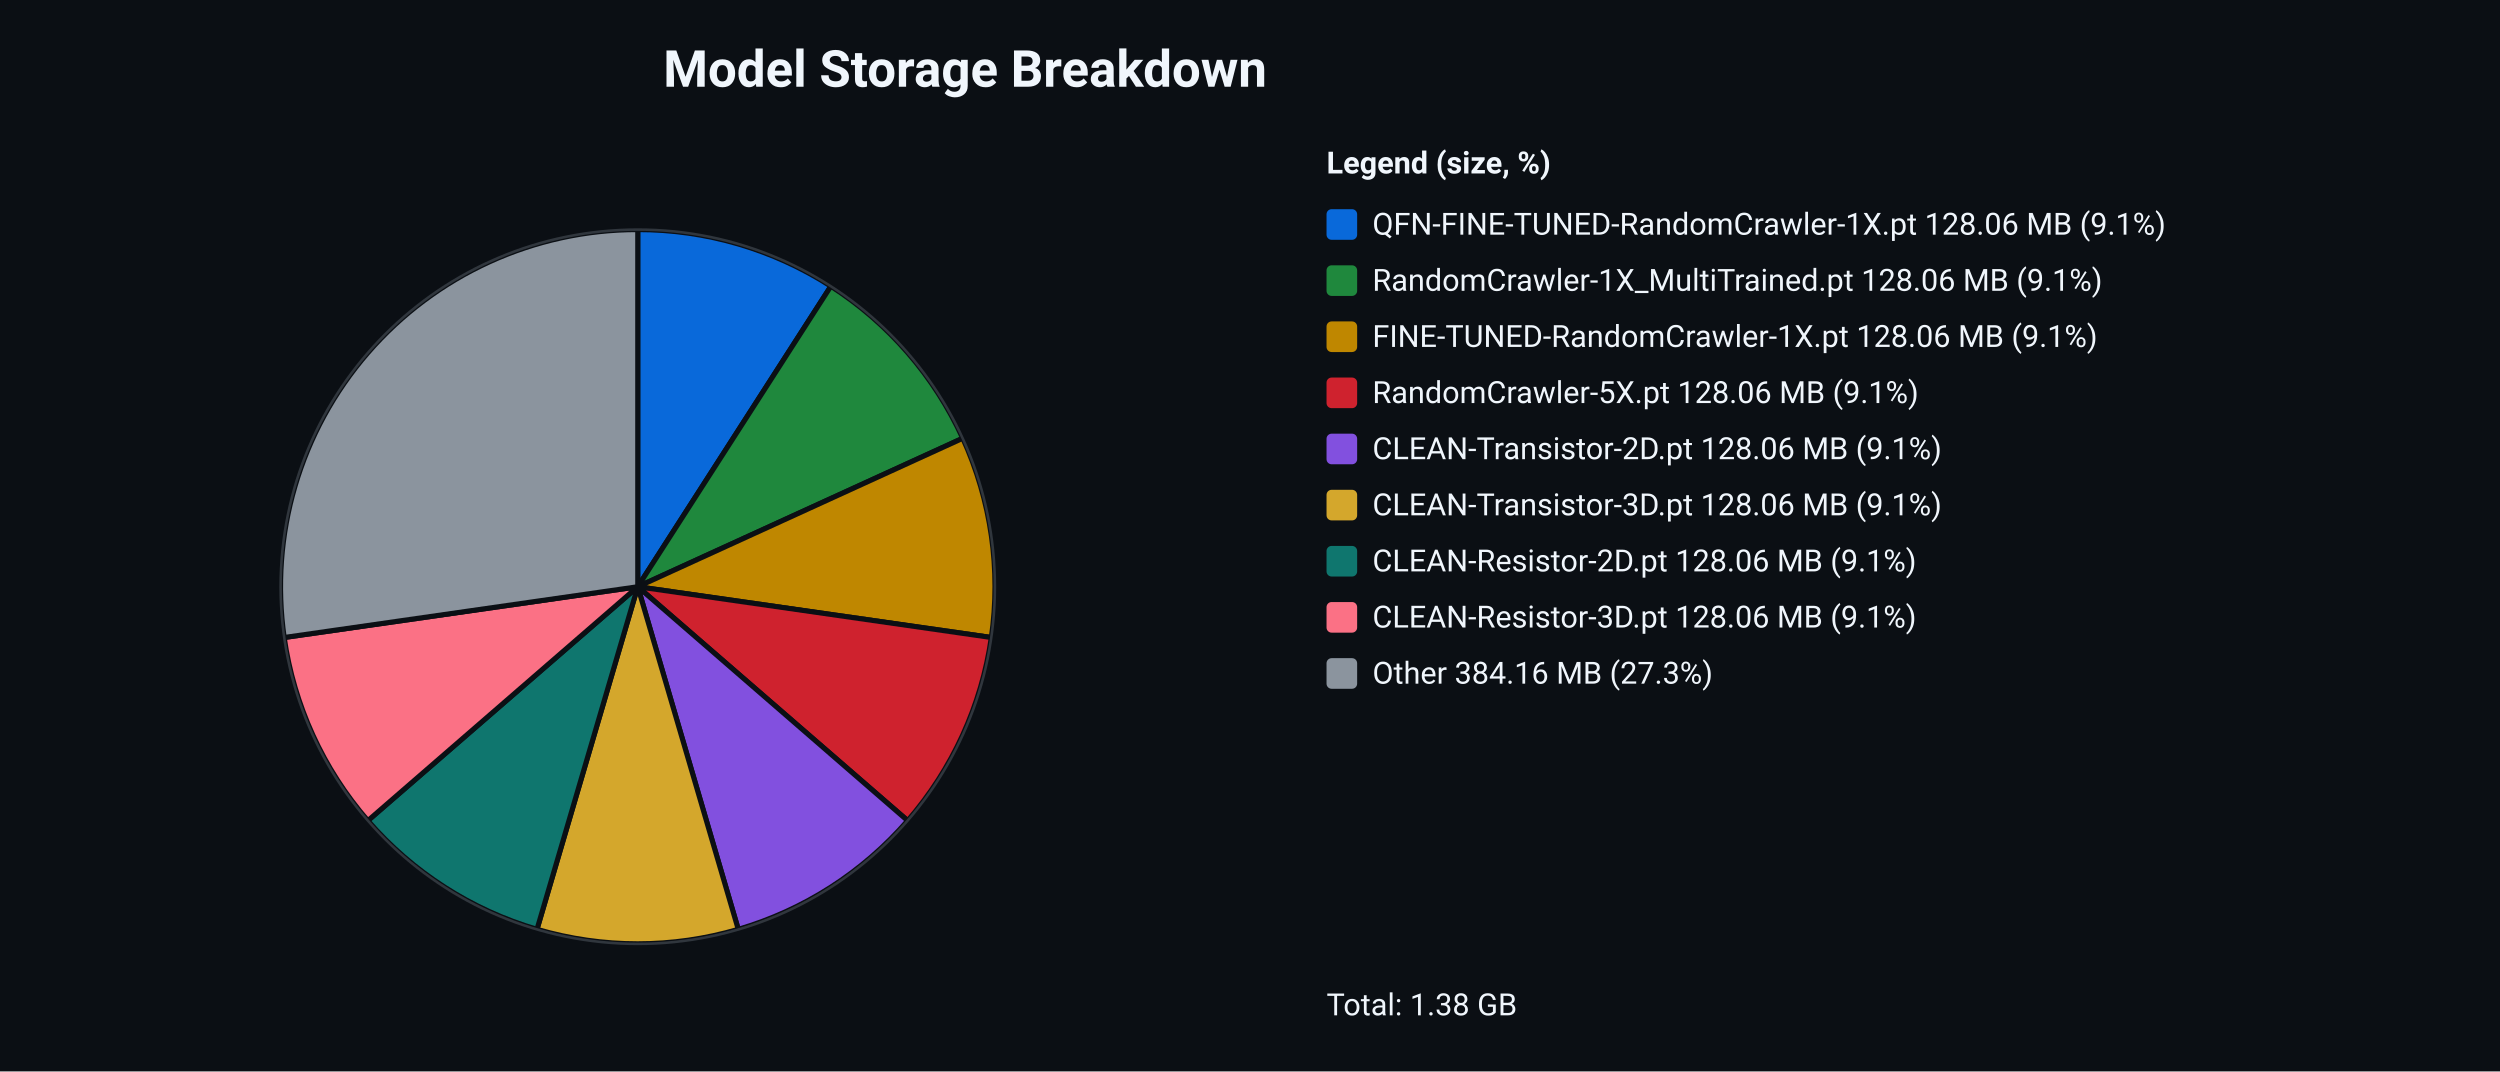
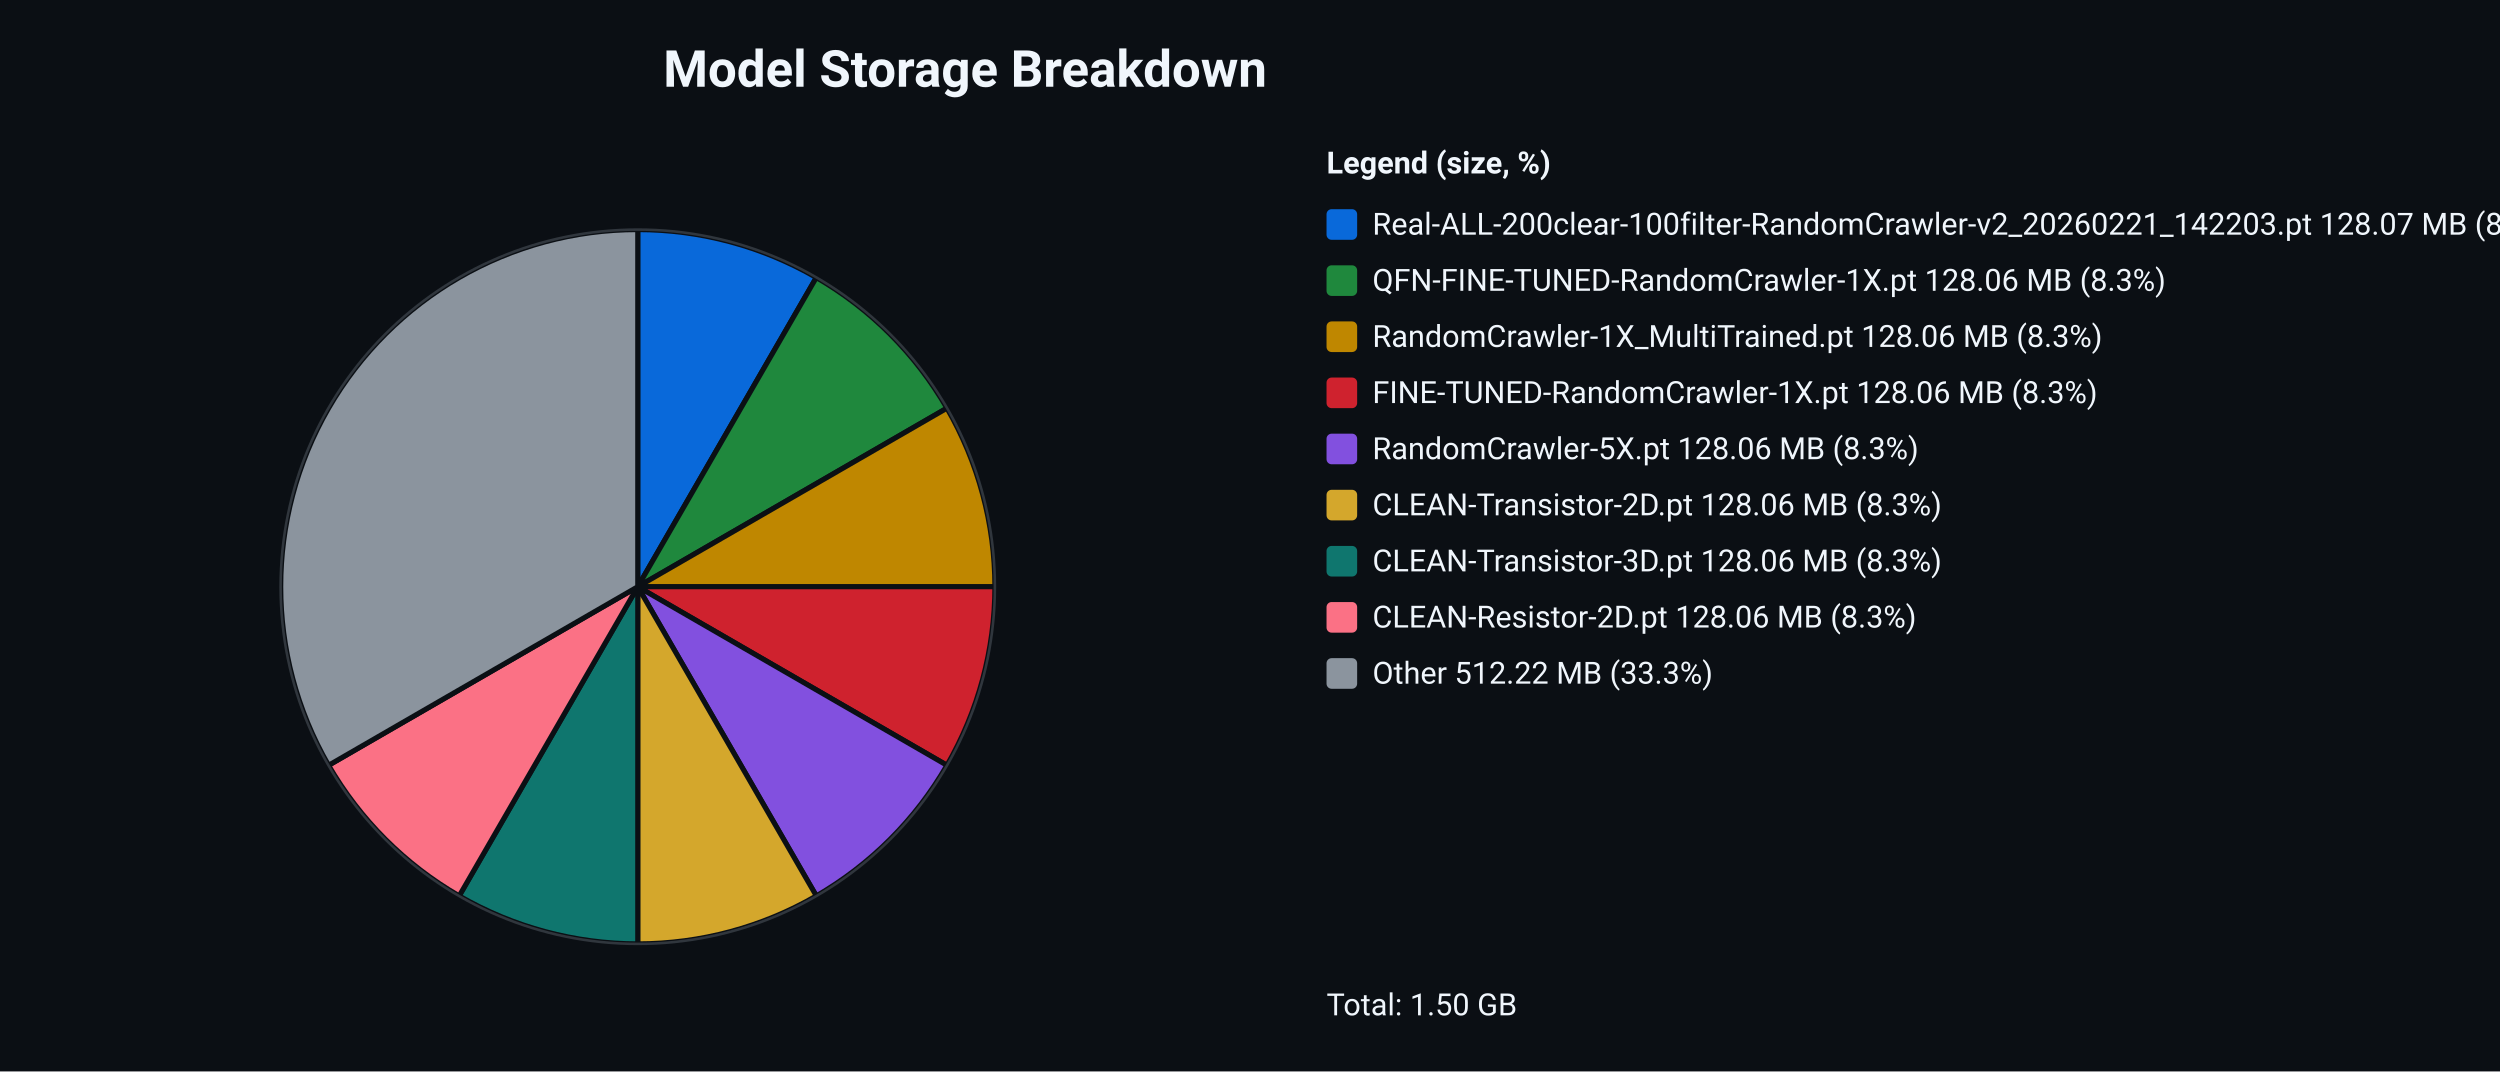
<svg xmlns="http://www.w3.org/2000/svg" width="980" height="420" viewBox="0 0 980 420">
  <rect x="0" y="0" width="980" height="420" fill="#0b0f14" />
  <text x="260" y="34" font-family="ui-sans-serif, system-ui, -apple-system, Segoe UI, Roboto, Arial" font-size="20" font-weight="700" fill="#f0f6fc">Model Storage Breakdown</text>
-   <path d="M 250.0 230.0 L 250.0 90.0 A 140.0 140.0 0 0 1 325.7 112.2 Z" fill="#0969da" stroke="#0b0f14" stroke-width="2" />
-   <path d="M 250.0 230.0 L 325.7 112.2 A 140.0 140.0 0 0 1 377.4 171.8 Z" fill="#1f883d" stroke="#0b0f14" stroke-width="2" />
-   <path d="M 250.0 230.0 L 377.4 171.8 A 140.0 140.0 0 0 1 388.6 249.9 Z" fill="#bf8700" stroke="#0b0f14" stroke-width="2" />
-   <path d="M 250.0 230.0 L 388.6 249.9 A 140.0 140.0 0 0 1 355.8 321.7 Z" fill="#cf222e" stroke="#0b0f14" stroke-width="2" />
-   <path d="M 250.0 230.0 L 355.8 321.7 A 140.0 140.0 0 0 1 289.4 364.3 Z" fill="#8250df" stroke="#0b0f14" stroke-width="2" />
-   <path d="M 250.0 230.0 L 289.4 364.3 A 140.0 140.0 0 0 1 210.5 364.3 Z" fill="#d4a72c" stroke="#0b0f14" stroke-width="2" />
-   <path d="M 250.0 230.0 L 210.5 364.3 A 140.0 140.0 0 0 1 144.2 321.7 Z" fill="#0f766e" stroke="#0b0f14" stroke-width="2" />
-   <path d="M 250.0 230.0 L 144.2 321.7 A 140.0 140.0 0 0 1 111.4 249.9 Z" fill="#fb7185" stroke="#0b0f14" stroke-width="2" />
-   <path d="M 250.0 230.0 L 111.4 249.9 A 140.0 140.0 0 0 1 250.0 90.0 Z" fill="#8b949e" stroke="#0b0f14" stroke-width="2" />
+   <path d="M 250.0 230.0 L 250.0 90.0 A 140.0 140.0 0 0 1 320.0 108.8 Z" fill="#0969da" stroke="#0b0f14" stroke-width="2" />
+   <path d="M 250.0 230.0 L 320.0 108.8 A 140.0 140.0 0 0 1 371.2 160.0 Z" fill="#1f883d" stroke="#0b0f14" stroke-width="2" />
+   <path d="M 250.0 230.0 L 371.2 160.0 A 140.0 140.0 0 0 1 390.0 230.0 Z" fill="#bf8700" stroke="#0b0f14" stroke-width="2" />
+   <path d="M 250.0 230.0 L 390.0 230.0 A 140.0 140.0 0 0 1 371.2 300.0 Z" fill="#cf222e" stroke="#0b0f14" stroke-width="2" />
+   <path d="M 250.0 230.0 L 371.2 300.0 A 140.0 140.0 0 0 1 320.0 351.2 Z" fill="#8250df" stroke="#0b0f14" stroke-width="2" />
+   <path d="M 250.0 230.0 L 320.0 351.2 A 140.0 140.0 0 0 1 250.0 370.0 Z" fill="#d4a72c" stroke="#0b0f14" stroke-width="2" />
+   <path d="M 250.0 230.0 L 250.0 370.0 A 140.0 140.0 0 0 1 180.0 351.2 Z" fill="#0f766e" stroke="#0b0f14" stroke-width="2" />
+   <path d="M 250.0 230.0 L 180.0 351.2 A 140.0 140.0 0 0 1 128.8 300.0 Z" fill="#fb7185" stroke="#0b0f14" stroke-width="2" />
+   <path d="M 250.0 230.0 L 128.8 300.0 A 140.0 140.0 0 0 1 250.0 90.0 Z" fill="#8b949e" stroke="#0b0f14" stroke-width="2" />
  <circle cx="250.0" cy="230.0" r="140.0" fill="none" stroke="#30363d" stroke-width="1" />
  <text x="520.0" y="68.0" font-family="ui-sans-serif, system-ui, -apple-system, Segoe UI, Roboto, Arial" font-size="12" font-weight="700" fill="#f0f6fc">Legend (size, %)</text>
  <rect x="520.0" y="82.0" width="12" height="12" rx="2" fill="#0969da" />
-   <text x="538.0" y="92.0" font-family="ui-sans-serif, system-ui, -apple-system, Segoe UI, Roboto, Arial" font-size="12" fill="#f0f6fc">QFN-FINE-TUNED-RandomCrawler-1X.pt  128.06 MB  (9.1%)</text>
+   <text x="538.0" y="92.0" font-family="ui-sans-serif, system-ui, -apple-system, Segoe UI, Roboto, Arial" font-size="12" fill="#f0f6fc">Real-ALL-200clear-100filter-RandomCrawler-v2_20260221_142203.pt  128.07 MB  (8.3%)</text>
  <rect x="520.0" y="104.0" width="12" height="12" rx="2" fill="#1f883d" />
-   <text x="538.0" y="114.0" font-family="ui-sans-serif, system-ui, -apple-system, Segoe UI, Roboto, Arial" font-size="12" fill="#f0f6fc">RandomCrawler-1X_MultiTrained.pt  128.06 MB  (9.1%)</text>
+   <text x="538.0" y="114.0" font-family="ui-sans-serif, system-ui, -apple-system, Segoe UI, Roboto, Arial" font-size="12" fill="#f0f6fc">QFN-FINE-TUNED-RandomCrawler-1X.pt  128.06 MB  (8.3%)</text>
  <rect x="520.0" y="126.0" width="12" height="12" rx="2" fill="#bf8700" />
-   <text x="538.0" y="136.0" font-family="ui-sans-serif, system-ui, -apple-system, Segoe UI, Roboto, Arial" font-size="12" fill="#f0f6fc">FINE-TUNED-RandomCrawler-1X.pt  128.06 MB  (9.1%)</text>
+   <text x="538.0" y="136.0" font-family="ui-sans-serif, system-ui, -apple-system, Segoe UI, Roboto, Arial" font-size="12" fill="#f0f6fc">RandomCrawler-1X_MultiTrained.pt  128.06 MB  (8.3%)</text>
  <rect x="520.0" y="148.0" width="12" height="12" rx="2" fill="#cf222e" />
-   <text x="538.0" y="158.0" font-family="ui-sans-serif, system-ui, -apple-system, Segoe UI, Roboto, Arial" font-size="12" fill="#f0f6fc">RandomCrawler-5X.pt  128.06 MB  (9.1%)</text>
+   <text x="538.0" y="158.0" font-family="ui-sans-serif, system-ui, -apple-system, Segoe UI, Roboto, Arial" font-size="12" fill="#f0f6fc">FINE-TUNED-RandomCrawler-1X.pt  128.06 MB  (8.3%)</text>
  <rect x="520.0" y="170.0" width="12" height="12" rx="2" fill="#8250df" />
-   <text x="538.0" y="180.0" font-family="ui-sans-serif, system-ui, -apple-system, Segoe UI, Roboto, Arial" font-size="12" fill="#f0f6fc">CLEAN-Transistor-2D.pt  128.06 MB  (9.1%)</text>
+   <text x="538.0" y="180.0" font-family="ui-sans-serif, system-ui, -apple-system, Segoe UI, Roboto, Arial" font-size="12" fill="#f0f6fc">RandomCrawler-5X.pt  128.06 MB  (8.3%)</text>
  <rect x="520.0" y="192.0" width="12" height="12" rx="2" fill="#d4a72c" />
-   <text x="538.0" y="202.0" font-family="ui-sans-serif, system-ui, -apple-system, Segoe UI, Roboto, Arial" font-size="12" fill="#f0f6fc">CLEAN-Transistor-3D.pt  128.06 MB  (9.1%)</text>
+   <text x="538.0" y="202.0" font-family="ui-sans-serif, system-ui, -apple-system, Segoe UI, Roboto, Arial" font-size="12" fill="#f0f6fc">CLEAN-Transistor-2D.pt  128.06 MB  (8.3%)</text>
  <rect x="520.0" y="214.0" width="12" height="12" rx="2" fill="#0f766e" />
-   <text x="538.0" y="224.0" font-family="ui-sans-serif, system-ui, -apple-system, Segoe UI, Roboto, Arial" font-size="12" fill="#f0f6fc">CLEAN-Resistor-2D.pt  128.06 MB  (9.1%)</text>
+   <text x="538.0" y="224.0" font-family="ui-sans-serif, system-ui, -apple-system, Segoe UI, Roboto, Arial" font-size="12" fill="#f0f6fc">CLEAN-Transistor-3D.pt  128.06 MB  (8.3%)</text>
  <rect x="520.0" y="236.0" width="12" height="12" rx="2" fill="#fb7185" />
-   <text x="538.0" y="246.0" font-family="ui-sans-serif, system-ui, -apple-system, Segoe UI, Roboto, Arial" font-size="12" fill="#f0f6fc">CLEAN-Resistor-3D.pt  128.06 MB  (9.1%)</text>
+   <text x="538.0" y="246.0" font-family="ui-sans-serif, system-ui, -apple-system, Segoe UI, Roboto, Arial" font-size="12" fill="#f0f6fc">CLEAN-Resistor-2D.pt  128.06 MB  (8.3%)</text>
  <rect x="520.0" y="258.0" width="12" height="12" rx="2" fill="#8b949e" />
-   <text x="538.0" y="268.0" font-family="ui-sans-serif, system-ui, -apple-system, Segoe UI, Roboto, Arial" font-size="12" fill="#f0f6fc">Other  384.16 MB  (27.3%)</text>
-   <text x="520.0" y="398" font-family="ui-sans-serif, system-ui, -apple-system, Segoe UI, Roboto, Arial" font-size="12" fill="#f0f6fc">Total: 1.38 GB</text>
+   <text x="538.0" y="268.0" font-family="ui-sans-serif, system-ui, -apple-system, Segoe UI, Roboto, Arial" font-size="12" fill="#f0f6fc">Other  512.22 MB  (33.3%)</text>
+   <text x="520.0" y="398" font-family="ui-sans-serif, system-ui, -apple-system, Segoe UI, Roboto, Arial" font-size="12" fill="#f0f6fc">Total: 1.50 GB</text>
</svg>
